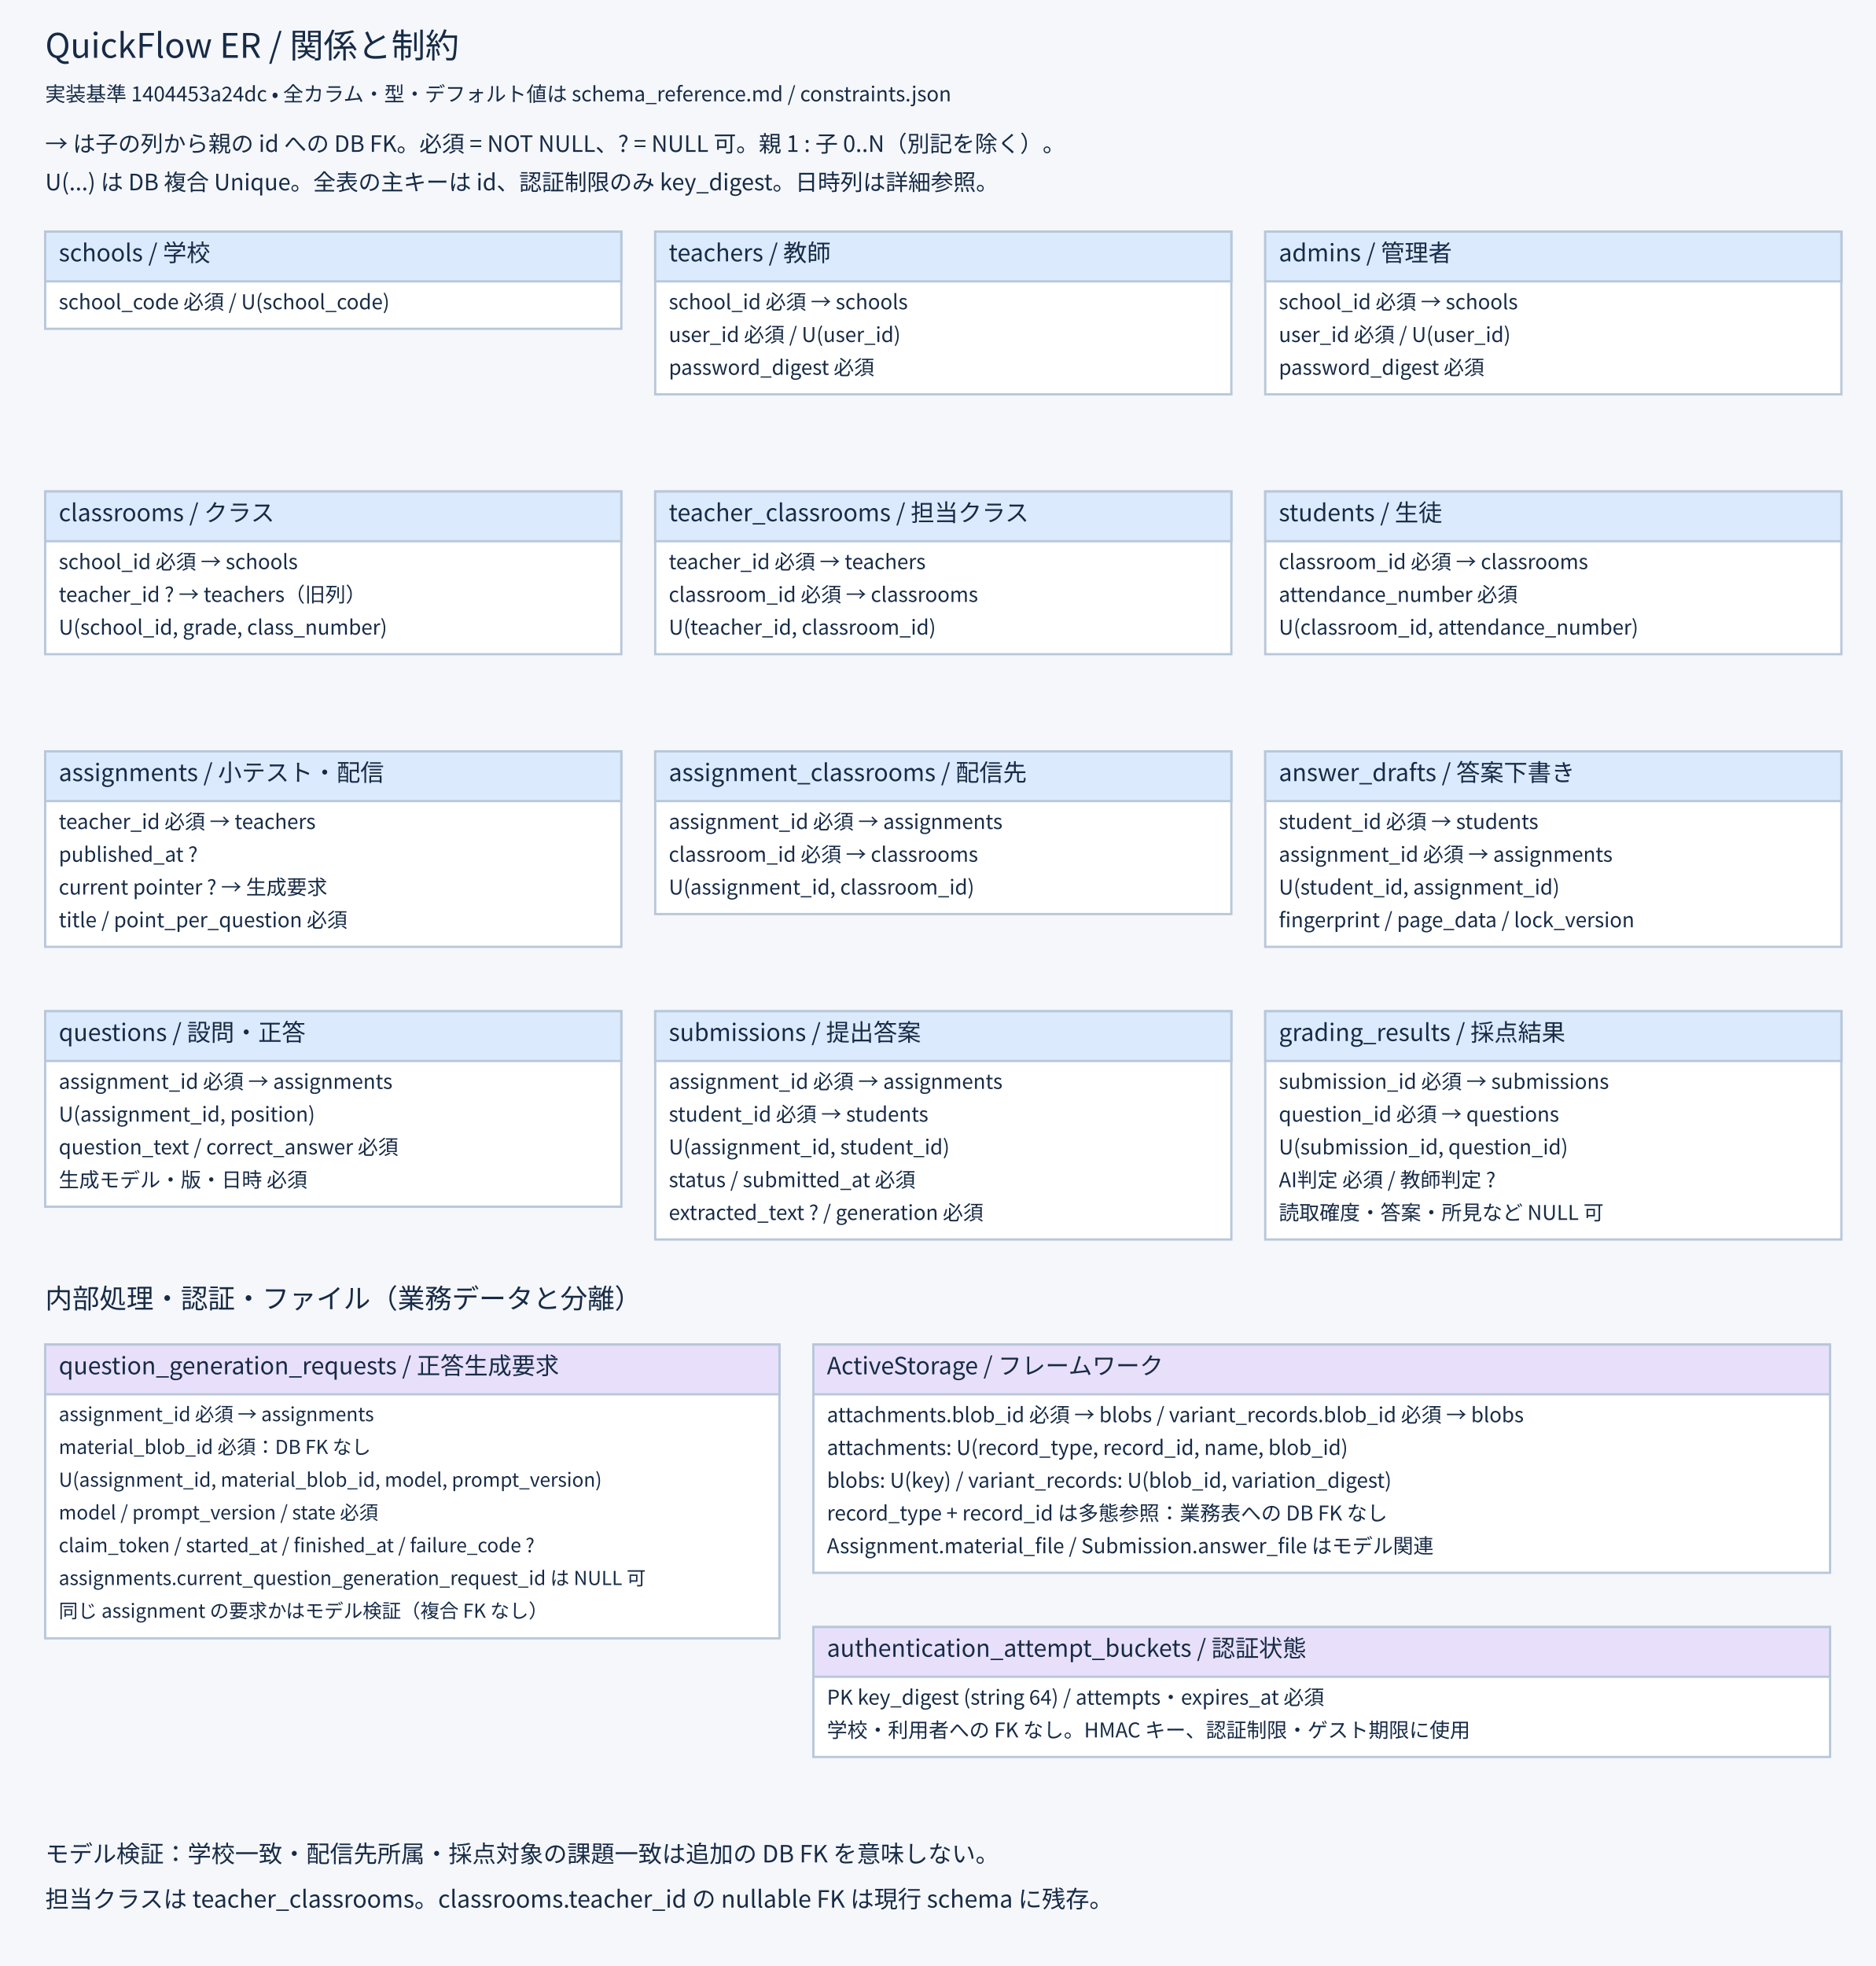
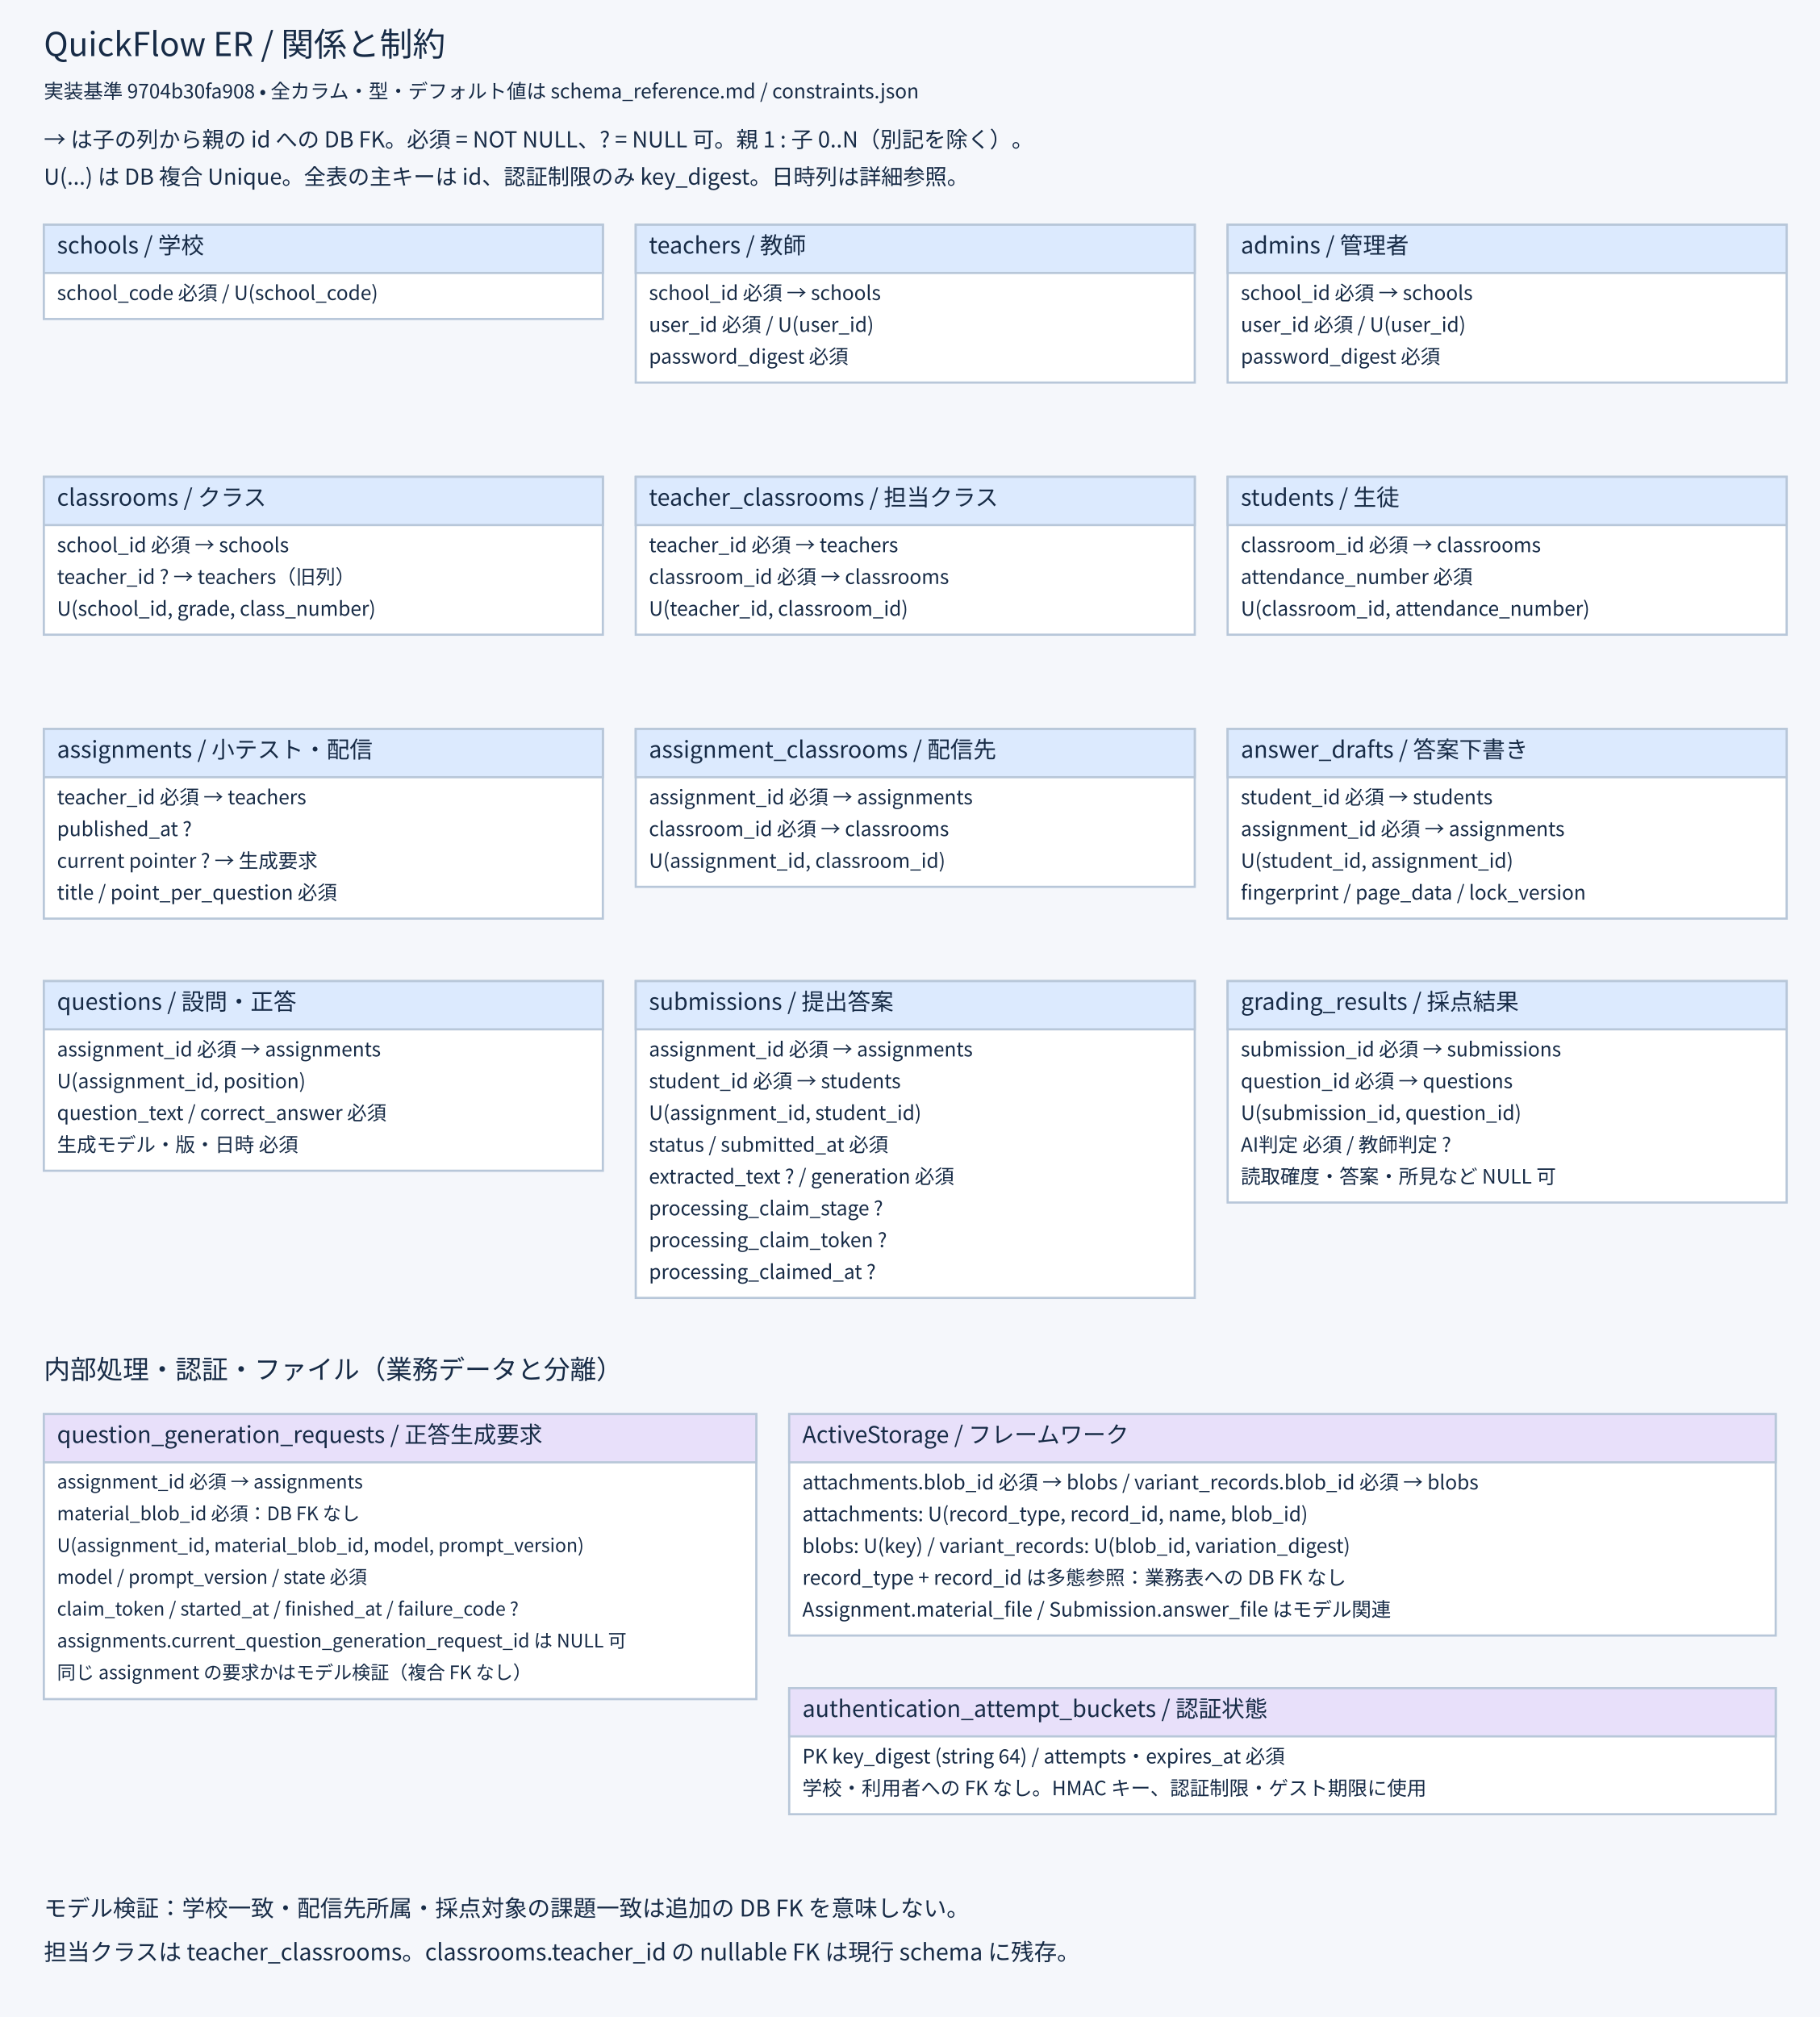
- <svg xmlns="http://www.w3.org/2000/svg" width="1660" height="1740" viewBox="0 0 1660 1740" font-family="Hiragino Sans, Noto Sans CJK JP, sans-serif">
-   <rect x="0" y="0" width="1660" height="1740" fill="#f5f7fb" stroke="#f5f7fb" stroke-width="2" />
+ <svg xmlns="http://www.w3.org/2000/svg" width="1660" height="1840" viewBox="0 0 1660 1840" font-family="Hiragino Sans, Noto Sans CJK JP, sans-serif">
+   <rect x="0" y="0" width="1660" height="1840" fill="#f5f7fb" stroke="#f5f7fb" stroke-width="2" />
  <text x="40" y="25" dominant-baseline="text-before-edge" font-size="30" fill="#172b46">QuickFlow ER / 関係と制約</text>
-   <text x="40" y="74" dominant-baseline="text-before-edge" font-size="18" fill="#172b46">実装基準 1404453a24dc  •  全カラム・型・デフォルト値は schema_reference.md / constraints.json</text>
+   <text x="40" y="74" dominant-baseline="text-before-edge" font-size="18" fill="#172b46">実装基準 9704b30fa908  •  全カラム・型・デフォルト値は schema_reference.md / constraints.json</text>
  <text x="40" y="117" dominant-baseline="text-before-edge" font-size="20" fill="#172b46">→ は子の列から親の id への DB FK。必須 = NOT NULL、? = NULL 可。親 1 : 子 0..N（別記を除く）。</text>
  <text x="40" y="151" dominant-baseline="text-before-edge" font-size="20" fill="#172b46">U(...) は DB 複合 Unique。全表の主キーは id、認証制限のみ key_digest。日時列は詳細参照。</text>
  <rect x="40" y="205" width="510" height="86" fill="#ffffff" stroke="#b8c7d9" stroke-width="2" />
  <rect x="40" y="205" width="510" height="44" fill="#dceafe" stroke="#b8c7d9" stroke-width="2" />
  <text x="52" y="213" dominant-baseline="text-before-edge" font-size="21" fill="#172b46">schools / 学校</text>
  <text x="52" y="258" dominant-baseline="text-before-edge" font-size="18" fill="#172b46">school_code 必須 / U(school_code)</text>
  <rect x="580" y="205" width="510" height="144" fill="#ffffff" stroke="#b8c7d9" stroke-width="2" />
  <rect x="580" y="205" width="510" height="44" fill="#dceafe" stroke="#b8c7d9" stroke-width="2" />
  <text x="592" y="213" dominant-baseline="text-before-edge" font-size="21" fill="#172b46">teachers / 教師</text>
  <text x="592" y="258" dominant-baseline="text-before-edge" font-size="18" fill="#172b46">school_id 必須 → schools</text>
  <text x="592" y="287" dominant-baseline="text-before-edge" font-size="18" fill="#172b46">user_id 必須 / U(user_id)</text>
  <text x="592" y="316" dominant-baseline="text-before-edge" font-size="18" fill="#172b46">password_digest 必須</text>
  <rect x="1120" y="205" width="510" height="144" fill="#ffffff" stroke="#b8c7d9" stroke-width="2" />
  <rect x="1120" y="205" width="510" height="44" fill="#dceafe" stroke="#b8c7d9" stroke-width="2" />
  <text x="1132" y="213" dominant-baseline="text-before-edge" font-size="21" fill="#172b46">admins / 管理者</text>
  <text x="1132" y="258" dominant-baseline="text-before-edge" font-size="18" fill="#172b46">school_id 必須 → schools</text>
  <text x="1132" y="287" dominant-baseline="text-before-edge" font-size="18" fill="#172b46">user_id 必須 / U(user_id)</text>
  <text x="1132" y="316" dominant-baseline="text-before-edge" font-size="18" fill="#172b46">password_digest 必須</text>
  <rect x="40" y="435" width="510" height="144" fill="#ffffff" stroke="#b8c7d9" stroke-width="2" />
  <rect x="40" y="435" width="510" height="44" fill="#dceafe" stroke="#b8c7d9" stroke-width="2" />
  <text x="52" y="443" dominant-baseline="text-before-edge" font-size="21" fill="#172b46">classrooms / クラス</text>
  <text x="52" y="488" dominant-baseline="text-before-edge" font-size="18" fill="#172b46">school_id 必須 → schools</text>
  <text x="52" y="517" dominant-baseline="text-before-edge" font-size="18" fill="#172b46">teacher_id ? → teachers（旧列）</text>
  <text x="52" y="546" dominant-baseline="text-before-edge" font-size="18" fill="#172b46">U(school_id, grade, class_number)</text>
  <rect x="580" y="435" width="510" height="144" fill="#ffffff" stroke="#b8c7d9" stroke-width="2" />
  <rect x="580" y="435" width="510" height="44" fill="#dceafe" stroke="#b8c7d9" stroke-width="2" />
  <text x="592" y="443" dominant-baseline="text-before-edge" font-size="21" fill="#172b46">teacher_classrooms / 担当クラス</text>
  <text x="592" y="488" dominant-baseline="text-before-edge" font-size="18" fill="#172b46">teacher_id 必須 → teachers</text>
  <text x="592" y="517" dominant-baseline="text-before-edge" font-size="18" fill="#172b46">classroom_id 必須 → classrooms</text>
  <text x="592" y="546" dominant-baseline="text-before-edge" font-size="18" fill="#172b46">U(teacher_id, classroom_id)</text>
  <rect x="1120" y="435" width="510" height="144" fill="#ffffff" stroke="#b8c7d9" stroke-width="2" />
  <rect x="1120" y="435" width="510" height="44" fill="#dceafe" stroke="#b8c7d9" stroke-width="2" />
  <text x="1132" y="443" dominant-baseline="text-before-edge" font-size="21" fill="#172b46">students / 生徒</text>
  <text x="1132" y="488" dominant-baseline="text-before-edge" font-size="18" fill="#172b46">classroom_id 必須 → classrooms</text>
  <text x="1132" y="517" dominant-baseline="text-before-edge" font-size="18" fill="#172b46">attendance_number 必須</text>
  <text x="1132" y="546" dominant-baseline="text-before-edge" font-size="18" fill="#172b46">U(classroom_id, attendance_number)</text>
  <rect x="40" y="665" width="510" height="173" fill="#ffffff" stroke="#b8c7d9" stroke-width="2" />
  <rect x="40" y="665" width="510" height="44" fill="#dceafe" stroke="#b8c7d9" stroke-width="2" />
  <text x="52" y="673" dominant-baseline="text-before-edge" font-size="21" fill="#172b46">assignments / 小テスト・配信</text>
  <text x="52" y="718" dominant-baseline="text-before-edge" font-size="18" fill="#172b46">teacher_id 必須 → teachers</text>
  <text x="52" y="747" dominant-baseline="text-before-edge" font-size="18" fill="#172b46">published_at ?</text>
  <text x="52" y="776" dominant-baseline="text-before-edge" font-size="18" fill="#172b46">current pointer ? → 生成要求</text>
  <text x="52" y="805" dominant-baseline="text-before-edge" font-size="18" fill="#172b46">title / point_per_question 必須</text>
  <rect x="580" y="665" width="510" height="144" fill="#ffffff" stroke="#b8c7d9" stroke-width="2" />
  <rect x="580" y="665" width="510" height="44" fill="#dceafe" stroke="#b8c7d9" stroke-width="2" />
  <text x="592" y="673" dominant-baseline="text-before-edge" font-size="21" fill="#172b46">assignment_classrooms / 配信先</text>
  <text x="592" y="718" dominant-baseline="text-before-edge" font-size="18" fill="#172b46">assignment_id 必須 → assignments</text>
  <text x="592" y="747" dominant-baseline="text-before-edge" font-size="18" fill="#172b46">classroom_id 必須 → classrooms</text>
  <text x="592" y="776" dominant-baseline="text-before-edge" font-size="18" fill="#172b46">U(assignment_id, classroom_id)</text>
  <rect x="1120" y="665" width="510" height="173" fill="#ffffff" stroke="#b8c7d9" stroke-width="2" />
  <rect x="1120" y="665" width="510" height="44" fill="#dceafe" stroke="#b8c7d9" stroke-width="2" />
  <text x="1132" y="673" dominant-baseline="text-before-edge" font-size="21" fill="#172b46">answer_drafts / 答案下書き</text>
  <text x="1132" y="718" dominant-baseline="text-before-edge" font-size="18" fill="#172b46">student_id 必須 → students</text>
  <text x="1132" y="747" dominant-baseline="text-before-edge" font-size="18" fill="#172b46">assignment_id 必須 → assignments</text>
  <text x="1132" y="776" dominant-baseline="text-before-edge" font-size="18" fill="#172b46">U(student_id, assignment_id)</text>
  <text x="1132" y="805" dominant-baseline="text-before-edge" font-size="18" fill="#172b46">fingerprint / page_data / lock_version</text>
  <rect x="40" y="895" width="510" height="173" fill="#ffffff" stroke="#b8c7d9" stroke-width="2" />
  <rect x="40" y="895" width="510" height="44" fill="#dceafe" stroke="#b8c7d9" stroke-width="2" />
  <text x="52" y="903" dominant-baseline="text-before-edge" font-size="21" fill="#172b46">questions / 設問・正答</text>
  <text x="52" y="948" dominant-baseline="text-before-edge" font-size="18" fill="#172b46">assignment_id 必須 → assignments</text>
  <text x="52" y="977" dominant-baseline="text-before-edge" font-size="18" fill="#172b46">U(assignment_id, position)</text>
  <text x="52" y="1006" dominant-baseline="text-before-edge" font-size="18" fill="#172b46">question_text / correct_answer 必須</text>
  <text x="52" y="1035" dominant-baseline="text-before-edge" font-size="18" fill="#172b46">生成モデル・版・日時 必須</text>
-   <rect x="580" y="895" width="510" height="202" fill="#ffffff" stroke="#b8c7d9" stroke-width="2" />
+   <rect x="580" y="895" width="510" height="289" fill="#ffffff" stroke="#b8c7d9" stroke-width="2" />
  <rect x="580" y="895" width="510" height="44" fill="#dceafe" stroke="#b8c7d9" stroke-width="2" />
  <text x="592" y="903" dominant-baseline="text-before-edge" font-size="21" fill="#172b46">submissions / 提出答案</text>
  <text x="592" y="948" dominant-baseline="text-before-edge" font-size="18" fill="#172b46">assignment_id 必須 → assignments</text>
  <text x="592" y="977" dominant-baseline="text-before-edge" font-size="18" fill="#172b46">student_id 必須 → students</text>
  <text x="592" y="1006" dominant-baseline="text-before-edge" font-size="18" fill="#172b46">U(assignment_id, student_id)</text>
  <text x="592" y="1035" dominant-baseline="text-before-edge" font-size="18" fill="#172b46">status / submitted_at 必須</text>
  <text x="592" y="1064" dominant-baseline="text-before-edge" font-size="18" fill="#172b46">extracted_text ? / generation 必須</text>
+   <text x="592" y="1093" dominant-baseline="text-before-edge" font-size="18" fill="#172b46">processing_claim_stage ?</text>
+   <text x="592" y="1122" dominant-baseline="text-before-edge" font-size="18" fill="#172b46">processing_claim_token ?</text>
+   <text x="592" y="1151" dominant-baseline="text-before-edge" font-size="18" fill="#172b46">processing_claimed_at ?</text>
  <rect x="1120" y="895" width="510" height="202" fill="#ffffff" stroke="#b8c7d9" stroke-width="2" />
  <rect x="1120" y="895" width="510" height="44" fill="#dceafe" stroke="#b8c7d9" stroke-width="2" />
  <text x="1132" y="903" dominant-baseline="text-before-edge" font-size="21" fill="#172b46">grading_results / 採点結果</text>
  <text x="1132" y="948" dominant-baseline="text-before-edge" font-size="18" fill="#172b46">submission_id 必須 → submissions</text>
  <text x="1132" y="977" dominant-baseline="text-before-edge" font-size="18" fill="#172b46">question_id 必須 → questions</text>
  <text x="1132" y="1006" dominant-baseline="text-before-edge" font-size="18" fill="#172b46">U(submission_id, question_id)</text>
  <text x="1132" y="1035" dominant-baseline="text-before-edge" font-size="18" fill="#172b46">AI判定 必須 / 教師判定 ?</text>
  <text x="1132" y="1064" dominant-baseline="text-before-edge" font-size="18" fill="#172b46">読取確度・答案・所見など NULL 可</text>
-   <text x="40" y="1137" dominant-baseline="text-before-edge" font-size="24" fill="#172b46">内部処理・認証・ファイル（業務データと分離）</text>
-   <rect x="40" y="1190" width="650" height="260" fill="#ffffff" stroke="#b8c7d9" stroke-width="2" />
-   <rect x="40" y="1190" width="650" height="44" fill="#e8e0fa" stroke="#b8c7d9" stroke-width="2" />
-   <text x="52" y="1198" dominant-baseline="text-before-edge" font-size="21" fill="#172b46">question_generation_requests / 正答生成要求</text>
-   <text x="52" y="1243" dominant-baseline="text-before-edge" font-size="17" fill="#172b46">assignment_id 必須 → assignments</text>
-   <text x="52" y="1272" dominant-baseline="text-before-edge" font-size="17" fill="#172b46">material_blob_id 必須：DB FK なし</text>
-   <text x="52" y="1301" dominant-baseline="text-before-edge" font-size="17" fill="#172b46">U(assignment_id, material_blob_id, model, prompt_version)</text>
-   <text x="52" y="1330" dominant-baseline="text-before-edge" font-size="17" fill="#172b46">model / prompt_version / state 必須</text>
-   <text x="52" y="1359" dominant-baseline="text-before-edge" font-size="17" fill="#172b46">claim_token / started_at / finished_at / failure_code ?</text>
-   <text x="52" y="1388" dominant-baseline="text-before-edge" font-size="17" fill="#172b46">assignments.current_question_generation_request_id は NULL 可</text>
-   <text x="52" y="1417" dominant-baseline="text-before-edge" font-size="17" fill="#172b46">同じ assignment の要求かはモデル検証（複合 FK なし）</text>
-   <rect x="720" y="1190" width="900" height="202" fill="#ffffff" stroke="#b8c7d9" stroke-width="2" />
-   <rect x="720" y="1190" width="900" height="44" fill="#e8e0fa" stroke="#b8c7d9" stroke-width="2" />
-   <text x="732" y="1198" dominant-baseline="text-before-edge" font-size="21" fill="#172b46">ActiveStorage / フレームワーク</text>
-   <text x="732" y="1243" dominant-baseline="text-before-edge" font-size="18" fill="#172b46">attachments.blob_id 必須 → blobs / variant_records.blob_id 必須 → blobs</text>
-   <text x="732" y="1272" dominant-baseline="text-before-edge" font-size="18" fill="#172b46">attachments: U(record_type, record_id, name, blob_id)</text>
-   <text x="732" y="1301" dominant-baseline="text-before-edge" font-size="18" fill="#172b46">blobs: U(key) / variant_records: U(blob_id, variation_digest)</text>
-   <text x="732" y="1330" dominant-baseline="text-before-edge" font-size="18" fill="#172b46">record_type + record_id は多態参照：業務表への DB FK なし</text>
-   <text x="732" y="1359" dominant-baseline="text-before-edge" font-size="18" fill="#172b46">Assignment.material_file / Submission.answer_file はモデル関連</text>
-   <rect x="720" y="1440" width="900" height="115" fill="#ffffff" stroke="#b8c7d9" stroke-width="2" />
-   <rect x="720" y="1440" width="900" height="44" fill="#e8e0fa" stroke="#b8c7d9" stroke-width="2" />
-   <text x="732" y="1448" dominant-baseline="text-before-edge" font-size="21" fill="#172b46">authentication_attempt_buckets / 認証状態</text>
-   <text x="732" y="1493" dominant-baseline="text-before-edge" font-size="18" fill="#172b46">PK key_digest (string 64) / attempts・expires_at 必須</text>
-   <text x="732" y="1522" dominant-baseline="text-before-edge" font-size="18" fill="#172b46">学校・利用者への FK なし。HMAC キー、認証制限・ゲスト期限に使用</text>
-   <text x="40" y="1630" dominant-baseline="text-before-edge" font-size="21" fill="#172b46">モデル検証：学校一致・配信先所属・採点対象の課題一致は追加の DB FK を意味しない。</text>
-   <text x="40" y="1670" dominant-baseline="text-before-edge" font-size="21" fill="#172b46">担当クラスは teacher_classrooms。classrooms.teacher_id の nullable FK は現行 schema に残存。</text>
+   <text x="40" y="1237" dominant-baseline="text-before-edge" font-size="24" fill="#172b46">内部処理・認証・ファイル（業務データと分離）</text>
+   <rect x="40" y="1290" width="650" height="260" fill="#ffffff" stroke="#b8c7d9" stroke-width="2" />
+   <rect x="40" y="1290" width="650" height="44" fill="#e8e0fa" stroke="#b8c7d9" stroke-width="2" />
+   <text x="52" y="1298" dominant-baseline="text-before-edge" font-size="21" fill="#172b46">question_generation_requests / 正答生成要求</text>
+   <text x="52" y="1343" dominant-baseline="text-before-edge" font-size="17" fill="#172b46">assignment_id 必須 → assignments</text>
+   <text x="52" y="1372" dominant-baseline="text-before-edge" font-size="17" fill="#172b46">material_blob_id 必須：DB FK なし</text>
+   <text x="52" y="1401" dominant-baseline="text-before-edge" font-size="17" fill="#172b46">U(assignment_id, material_blob_id, model, prompt_version)</text>
+   <text x="52" y="1430" dominant-baseline="text-before-edge" font-size="17" fill="#172b46">model / prompt_version / state 必須</text>
+   <text x="52" y="1459" dominant-baseline="text-before-edge" font-size="17" fill="#172b46">claim_token / started_at / finished_at / failure_code ?</text>
+   <text x="52" y="1488" dominant-baseline="text-before-edge" font-size="17" fill="#172b46">assignments.current_question_generation_request_id は NULL 可</text>
+   <text x="52" y="1517" dominant-baseline="text-before-edge" font-size="17" fill="#172b46">同じ assignment の要求かはモデル検証（複合 FK なし）</text>
+   <rect x="720" y="1290" width="900" height="202" fill="#ffffff" stroke="#b8c7d9" stroke-width="2" />
+   <rect x="720" y="1290" width="900" height="44" fill="#e8e0fa" stroke="#b8c7d9" stroke-width="2" />
+   <text x="732" y="1298" dominant-baseline="text-before-edge" font-size="21" fill="#172b46">ActiveStorage / フレームワーク</text>
+   <text x="732" y="1343" dominant-baseline="text-before-edge" font-size="18" fill="#172b46">attachments.blob_id 必須 → blobs / variant_records.blob_id 必須 → blobs</text>
+   <text x="732" y="1372" dominant-baseline="text-before-edge" font-size="18" fill="#172b46">attachments: U(record_type, record_id, name, blob_id)</text>
+   <text x="732" y="1401" dominant-baseline="text-before-edge" font-size="18" fill="#172b46">blobs: U(key) / variant_records: U(blob_id, variation_digest)</text>
+   <text x="732" y="1430" dominant-baseline="text-before-edge" font-size="18" fill="#172b46">record_type + record_id は多態参照：業務表への DB FK なし</text>
+   <text x="732" y="1459" dominant-baseline="text-before-edge" font-size="18" fill="#172b46">Assignment.material_file / Submission.answer_file はモデル関連</text>
+   <rect x="720" y="1540" width="900" height="115" fill="#ffffff" stroke="#b8c7d9" stroke-width="2" />
+   <rect x="720" y="1540" width="900" height="44" fill="#e8e0fa" stroke="#b8c7d9" stroke-width="2" />
+   <text x="732" y="1548" dominant-baseline="text-before-edge" font-size="21" fill="#172b46">authentication_attempt_buckets / 認証状態</text>
+   <text x="732" y="1593" dominant-baseline="text-before-edge" font-size="18" fill="#172b46">PK key_digest (string 64) / attempts・expires_at 必須</text>
+   <text x="732" y="1622" dominant-baseline="text-before-edge" font-size="18" fill="#172b46">学校・利用者への FK なし。HMAC キー、認証制限・ゲスト期限に使用</text>
+   <text x="40" y="1730" dominant-baseline="text-before-edge" font-size="21" fill="#172b46">モデル検証：学校一致・配信先所属・採点対象の課題一致は追加の DB FK を意味しない。</text>
+   <text x="40" y="1770" dominant-baseline="text-before-edge" font-size="21" fill="#172b46">担当クラスは teacher_classrooms。classrooms.teacher_id の nullable FK は現行 schema に残存。</text>
</svg>
